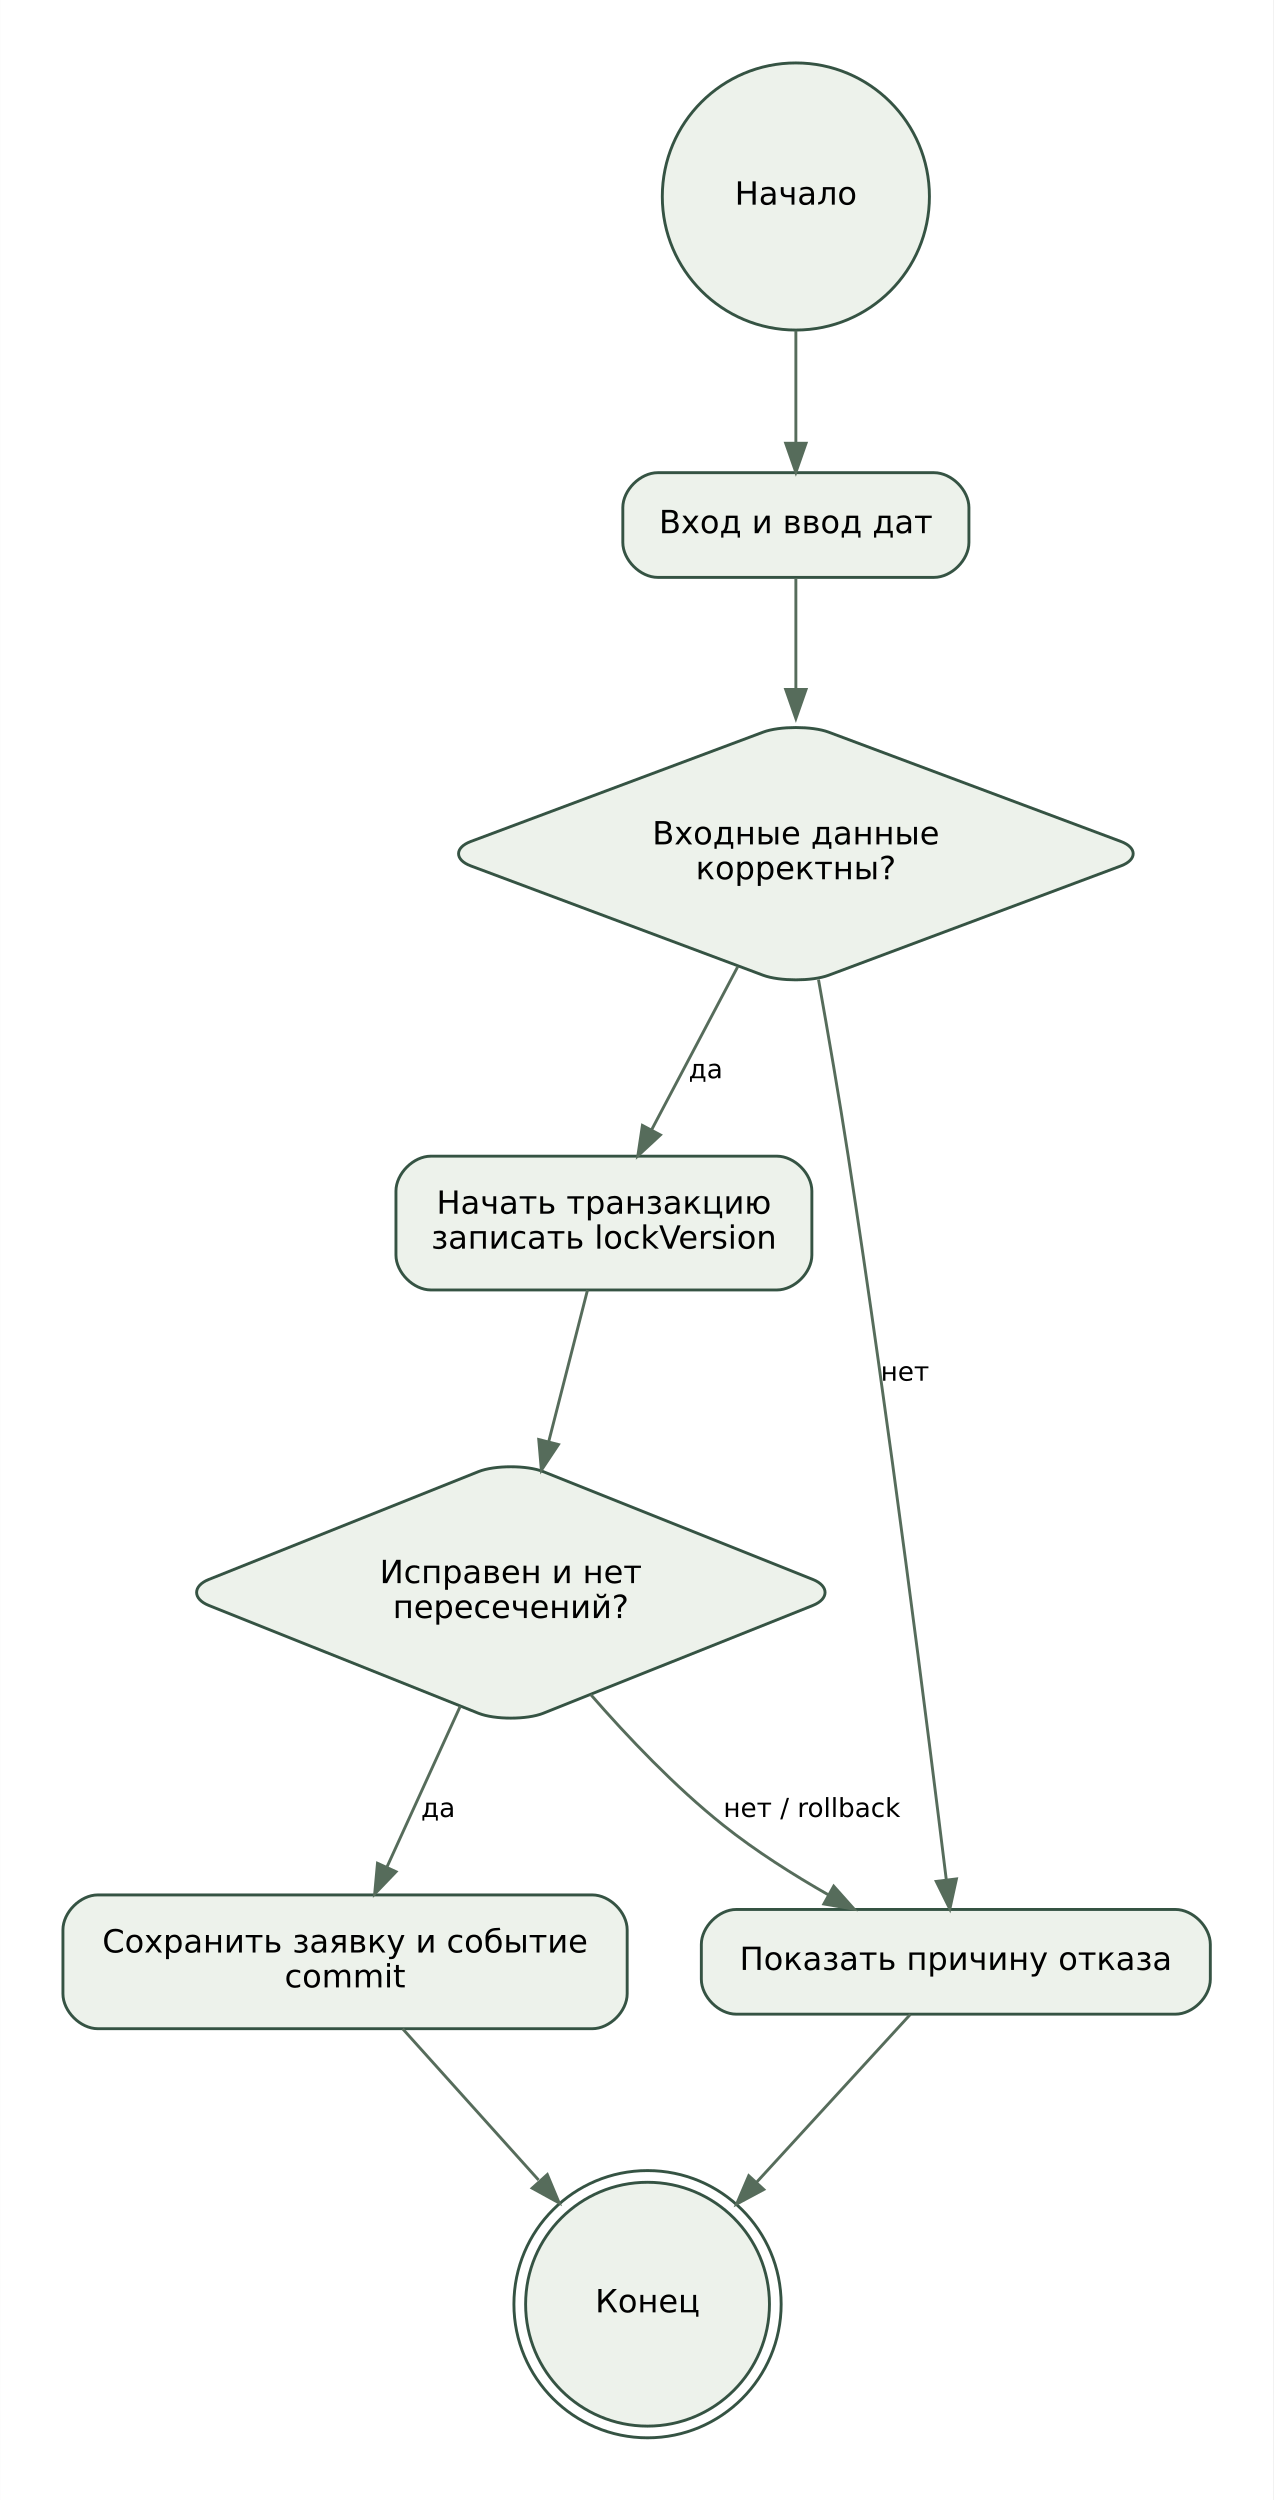
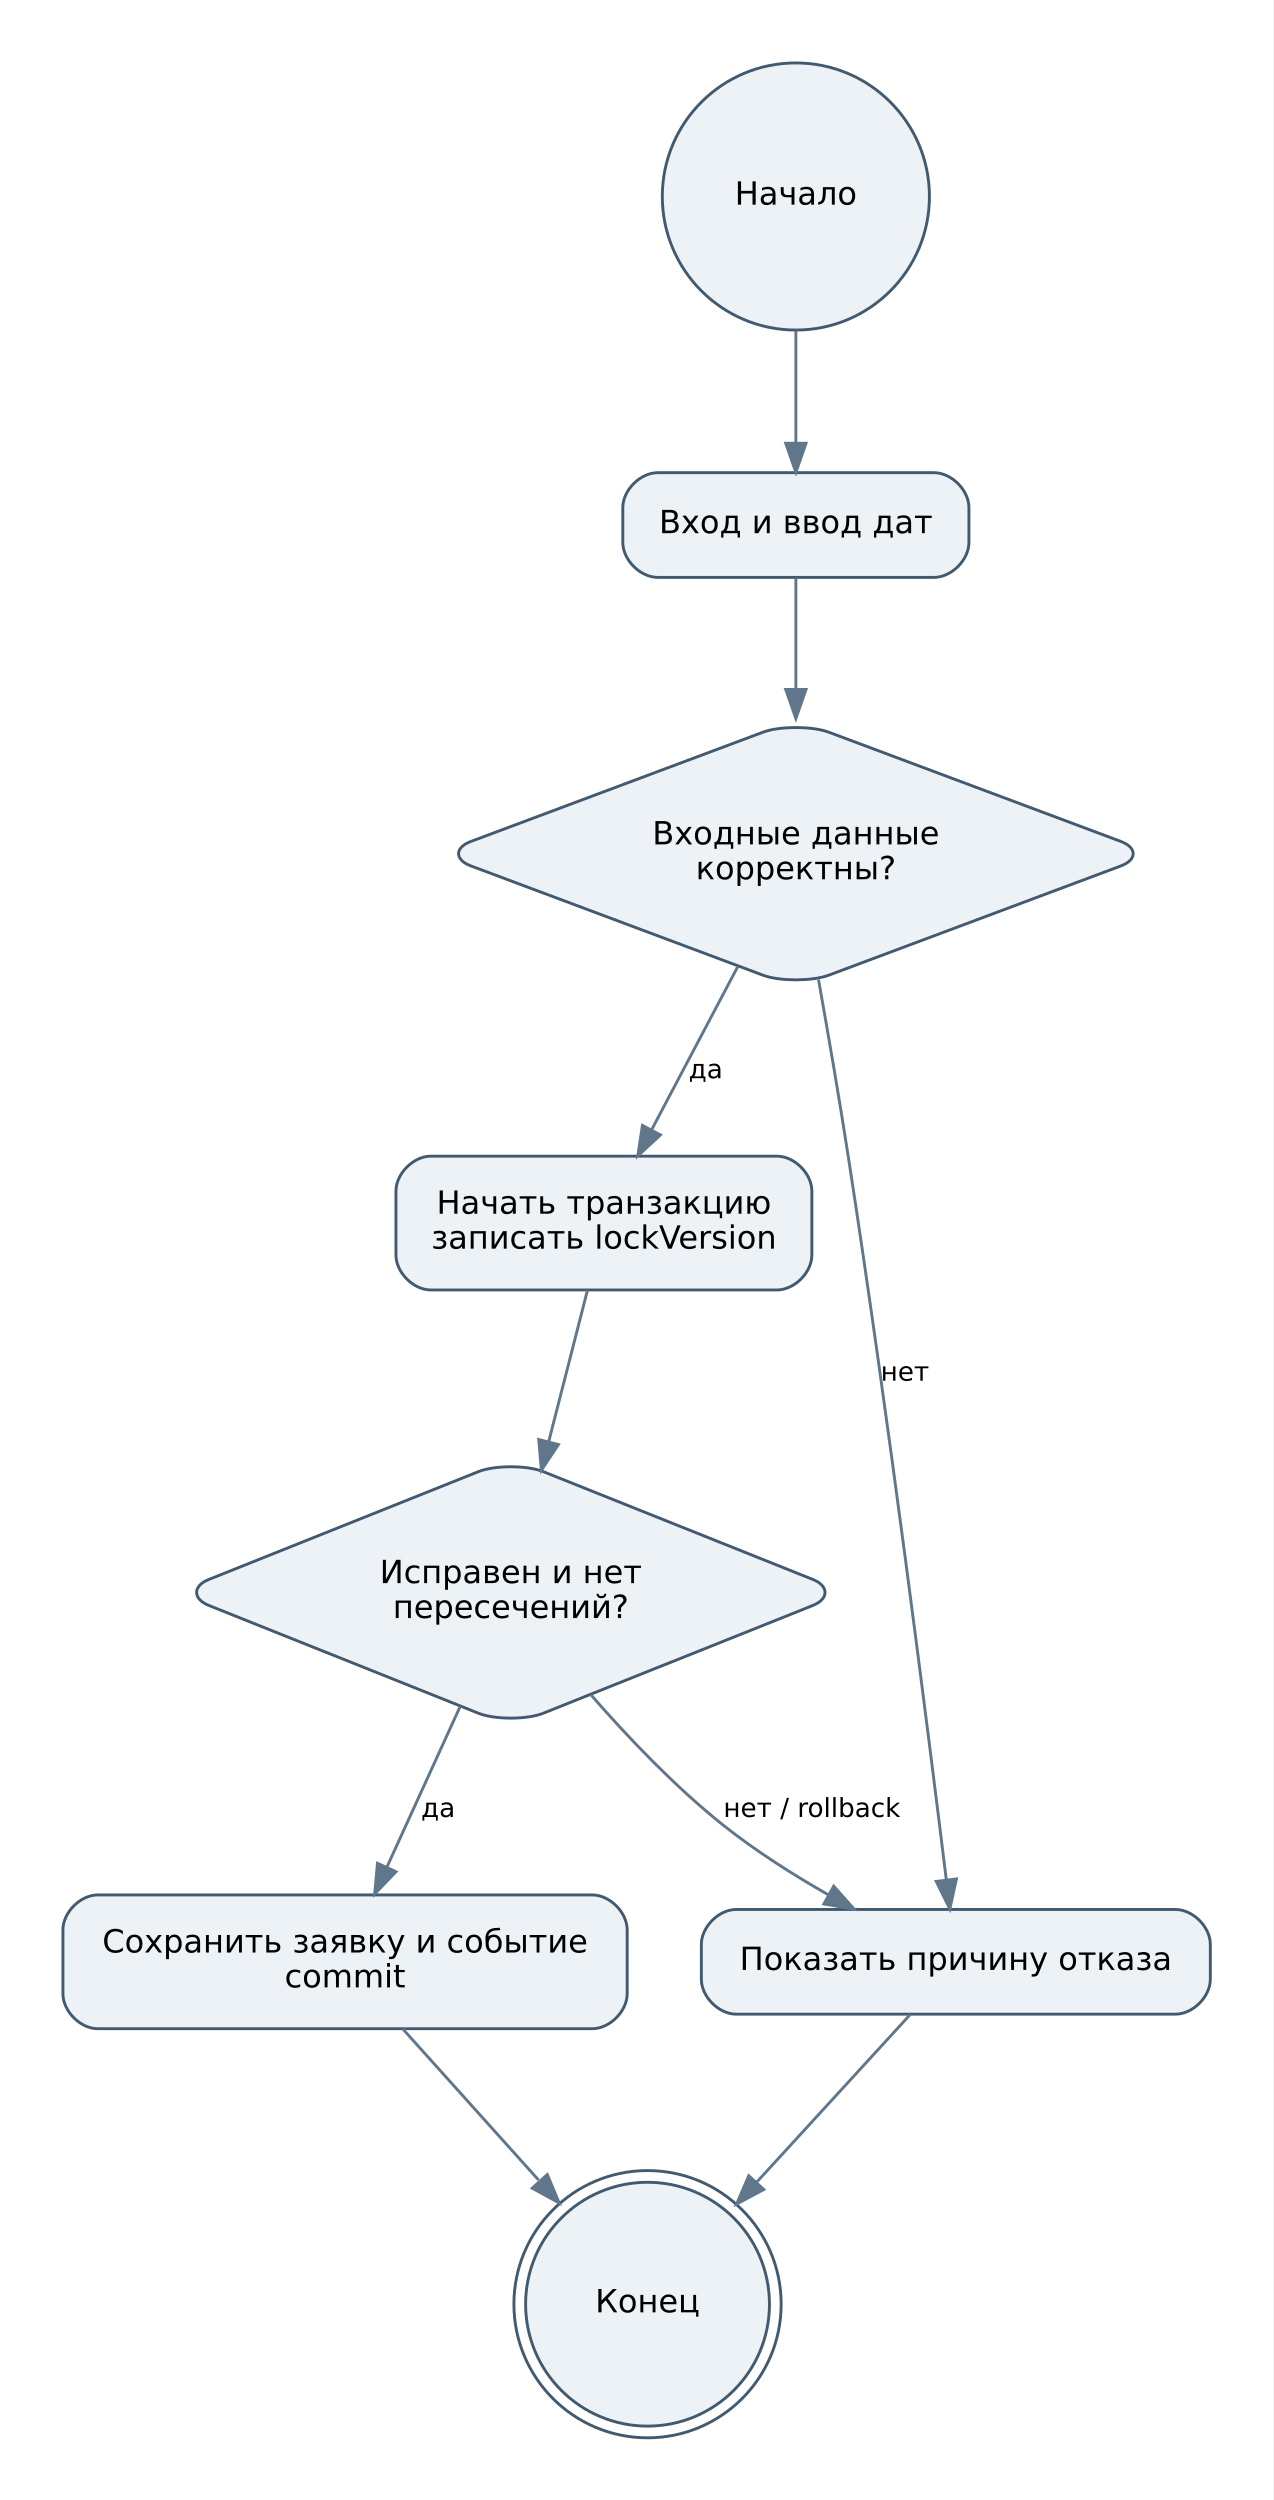
<svg xmlns="http://www.w3.org/2000/svg" width="438pt" height="860pt" viewBox="0.00 0.00 437.70 859.56">
  <g id="graph0" class="graph" transform="scale(1 1) rotate(0) translate(21.6 837.96)">
    <polygon fill="white" stroke="transparent" points="-21.6,21.6 -21.6,-837.96 416.1,-837.96 416.1,21.6 -21.6,21.6" />
    <g id="node1" class="node">
-       <ellipse fill="#edf2eb" stroke="#355343" cx="252" cy="-770.4" rx="45.92" ry="45.92" />
+       <ellipse fill="#edf2f7" stroke="#425a70" cx="252" cy="-770.4" rx="45.92" ry="45.92" />
      <text text-anchor="middle" x="252" y="-767.6" font-family="DejaVu Sans" font-size="11.00">Начало</text>
    </g>
    <g id="node2" class="node">
-       <path fill="#edf2eb" stroke="#355343" d="M299.5,-675.44C299.5,-675.44 204.5,-675.44 204.5,-675.44 198.5,-675.44 192.5,-669.44 192.5,-663.44 192.5,-663.44 192.5,-651.44 192.5,-651.44 192.5,-645.44 198.5,-639.44 204.5,-639.44 204.5,-639.44 299.5,-639.44 299.5,-639.44 305.5,-639.44 311.5,-645.44 311.5,-651.44 311.5,-651.44 311.5,-663.44 311.5,-663.44 311.5,-669.44 305.5,-675.44 299.5,-675.44" />
+       <path fill="#edf2f7" stroke="#425a70" d="M299.5,-675.44C299.5,-675.44 204.5,-675.44 204.5,-675.44 198.5,-675.44 192.5,-669.44 192.5,-663.44 192.5,-663.44 192.5,-651.44 192.5,-651.44 192.5,-645.44 198.5,-639.44 204.5,-639.44 204.5,-639.44 299.5,-639.44 299.5,-639.44 305.5,-639.44 311.5,-645.44 311.5,-651.44 311.5,-651.44 311.5,-663.44 311.5,-663.44 311.5,-669.44 305.5,-675.44 299.5,-675.44" />
      <text text-anchor="middle" x="252" y="-654.64" font-family="DejaVu Sans" font-size="11.00">Вход и ввод дат</text>
    </g>
    <g id="edge1" class="edge">
-       <path fill="none" stroke="#566c5b" d="M252,-724.27C252,-711.26 252,-697.47 252,-685.89" />
-       <polygon fill="#566c5b" stroke="#566c5b" points="255.5,-685.56 252,-675.56 248.5,-685.56 255.5,-685.56" />
+       <path fill="none" stroke="#60768a" d="M252,-724.27C252,-711.26 252,-697.47 252,-685.89" />
+       <polygon fill="#60768a" stroke="#60768a" points="255.5,-685.56 252,-675.56 248.5,-685.56 255.5,-685.56" />
    </g>
    <g id="node3" class="node">
-       <path fill="#edf2eb" stroke="#355343" d="M240.76,-586.24C240.76,-586.24 140.24,-548.64 140.24,-548.64 134.62,-546.54 134.62,-542.34 140.24,-540.24 140.24,-540.24 240.76,-502.64 240.76,-502.64 246.38,-500.54 257.62,-500.54 263.24,-502.64 263.24,-502.64 363.76,-540.24 363.76,-540.24 369.38,-542.34 369.38,-546.54 363.76,-548.64 363.76,-548.64 263.24,-586.24 263.24,-586.24 257.62,-588.34 246.38,-588.34 240.76,-586.24" />
+       <path fill="#edf2f7" stroke="#425a70" d="M240.76,-586.24C240.76,-586.24 140.24,-548.64 140.24,-548.64 134.62,-546.54 134.62,-542.34 140.24,-540.24 140.24,-540.24 240.76,-502.64 240.76,-502.64 246.38,-500.54 257.62,-500.54 263.24,-502.64 263.24,-502.64 363.76,-540.24 363.76,-540.24 369.38,-542.34 369.38,-546.54 363.76,-548.64 363.76,-548.64 263.24,-586.24 263.24,-586.24 257.62,-588.34 246.38,-588.34 240.76,-586.24" />
      <text text-anchor="middle" x="252" y="-547.64" font-family="DejaVu Sans" font-size="11.00">Входные данные</text>
      <text text-anchor="middle" x="252" y="-535.64" font-family="DejaVu Sans" font-size="11.00">корректны?</text>
    </g>
    <g id="edge2" class="edge">
-       <path fill="none" stroke="#566c5b" d="M252,-639.09C252,-628.69 252,-614.83 252,-600.96" />
-       <polygon fill="#566c5b" stroke="#566c5b" points="255.5,-600.91 252,-590.91 248.5,-600.91 255.5,-600.91" />
+       <path fill="none" stroke="#60768a" d="M252,-639.09C252,-628.69 252,-614.83 252,-600.96" />
+       <polygon fill="#60768a" stroke="#60768a" points="255.5,-600.91 252,-590.91 248.5,-600.91 255.5,-600.91" />
    </g>
    <g id="node4" class="node">
-       <path fill="#edf2eb" stroke="#355343" d="M245.5,-440.44C245.5,-440.44 126.5,-440.44 126.5,-440.44 120.5,-440.44 114.5,-434.44 114.5,-428.44 114.5,-428.44 114.5,-406.44 114.5,-406.44 114.5,-400.44 120.5,-394.44 126.5,-394.44 126.5,-394.44 245.5,-394.44 245.5,-394.44 251.5,-394.44 257.5,-400.44 257.5,-406.44 257.5,-406.44 257.5,-428.44 257.5,-428.44 257.5,-434.44 251.5,-440.44 245.5,-440.44" />
+       <path fill="#edf2f7" stroke="#425a70" d="M245.5,-440.44C245.5,-440.44 126.5,-440.44 126.5,-440.44 120.5,-440.44 114.5,-434.44 114.5,-428.44 114.5,-428.44 114.5,-406.44 114.5,-406.44 114.5,-400.44 120.5,-394.44 126.5,-394.44 126.5,-394.44 245.5,-394.44 245.5,-394.44 251.5,-394.44 257.5,-400.44 257.5,-406.44 257.5,-406.44 257.5,-428.44 257.5,-428.44 257.5,-434.44 251.5,-440.44 245.5,-440.44" />
      <text text-anchor="middle" x="186" y="-420.64" font-family="DejaVu Sans" font-size="11.00">Начать транзакцию</text>
      <text text-anchor="middle" x="186" y="-408.64" font-family="DejaVu Sans" font-size="11.00">записать lockVersion</text>
    </g>
    <g id="edge3" class="edge">
-       <path fill="none" stroke="#566c5b" d="M232.02,-505.6C222.54,-487.65 211.36,-466.47 202.39,-449.49" />
-       <polygon fill="#566c5b" stroke="#566c5b" points="205.43,-447.74 197.66,-440.53 199.24,-451.01 205.43,-447.74" />
+       <path fill="none" stroke="#60768a" d="M232.02,-505.6C222.54,-487.65 211.36,-466.47 202.39,-449.49" />
+       <polygon fill="#60768a" stroke="#60768a" points="205.43,-447.74 197.66,-440.53 199.24,-451.01 205.43,-447.74" />
      <text text-anchor="middle" x="221" y="-467.24" font-family="DejaVu Sans" font-size="9.00">да</text>
    </g>
    <g id="node7" class="node">
-       <path fill="#edf2eb" stroke="#355343" d="M382.5,-181.44C382.5,-181.44 231.5,-181.44 231.5,-181.44 225.5,-181.44 219.5,-175.44 219.5,-169.44 219.5,-169.44 219.5,-157.44 219.5,-157.44 219.5,-151.44 225.5,-145.44 231.5,-145.44 231.5,-145.44 382.5,-145.44 382.5,-145.44 388.5,-145.44 394.5,-151.44 394.5,-157.44 394.5,-157.44 394.5,-169.44 394.5,-169.44 394.5,-175.44 388.5,-181.44 382.5,-181.44" />
+       <path fill="#edf2f7" stroke="#425a70" d="M382.5,-181.44C382.5,-181.44 231.5,-181.44 231.5,-181.44 225.5,-181.44 219.5,-175.44 219.5,-169.44 219.5,-169.44 219.5,-157.44 219.5,-157.44 219.5,-151.44 225.5,-145.44 231.5,-145.44 231.5,-145.44 382.5,-145.44 382.5,-145.44 388.5,-145.44 394.5,-151.44 394.5,-157.44 394.5,-157.44 394.5,-169.44 394.5,-169.44 394.5,-175.44 388.5,-181.44 382.5,-181.44" />
      <text text-anchor="middle" x="307" y="-160.64" font-family="DejaVu Sans" font-size="11.00">Показать причину отказа</text>
    </g>
    <g id="edge4" class="edge">
-       <path fill="none" stroke="#566c5b" d="M259.78,-501.16C263.1,-482.56 266.91,-460.44 270,-440.44 284.02,-349.6 297.62,-241.46 303.7,-191.82" />
-       <polygon fill="#566c5b" stroke="#566c5b" points="307.21,-191.94 304.94,-181.59 300.26,-191.09 307.21,-191.94" />
+       <path fill="none" stroke="#60768a" d="M259.78,-501.16C263.1,-482.56 266.91,-460.44 270,-440.44 284.02,-349.6 297.62,-241.46 303.7,-191.82" />
+       <polygon fill="#60768a" stroke="#60768a" points="307.21,-191.94 304.94,-181.59 300.26,-191.09 307.21,-191.94" />
      <text text-anchor="middle" x="289.5" y="-363.24" font-family="DejaVu Sans" font-size="9.00">нет</text>
    </g>
    <g id="node5" class="node">
-       <path fill="#edf2eb" stroke="#355343" d="M142.86,-331.98C142.86,-331.98 50.14,-294.9 50.14,-294.9 44.57,-292.67 44.57,-288.21 50.14,-285.98 50.14,-285.98 142.86,-248.9 142.86,-248.9 148.43,-246.67 159.57,-246.67 165.14,-248.9 165.14,-248.9 257.86,-285.98 257.86,-285.98 263.43,-288.21 263.43,-292.67 257.86,-294.9 257.86,-294.9 165.14,-331.98 165.14,-331.98 159.57,-334.21 148.43,-334.21 142.86,-331.98" />
+       <path fill="#edf2f7" stroke="#425a70" d="M142.86,-331.98C142.86,-331.98 50.14,-294.9 50.14,-294.9 44.57,-292.67 44.57,-288.21 50.14,-285.98 50.14,-285.98 142.86,-248.9 142.86,-248.9 148.43,-246.67 159.57,-246.67 165.14,-248.9 165.14,-248.9 257.86,-285.98 257.86,-285.98 263.43,-288.21 263.43,-292.67 257.86,-294.9 257.86,-294.9 165.14,-331.98 165.14,-331.98 159.57,-334.21 148.43,-334.21 142.86,-331.98" />
      <text text-anchor="middle" x="154" y="-293.64" font-family="DejaVu Sans" font-size="11.00">Исправен и нет</text>
      <text text-anchor="middle" x="154" y="-281.64" font-family="DejaVu Sans" font-size="11.00">пересечений?</text>
    </g>
    <g id="edge5" class="edge">
-       <path fill="none" stroke="#566c5b" d="M180.35,-394.38C176.66,-379.95 171.67,-360.48 167.04,-342.36" />
-       <polygon fill="#566c5b" stroke="#566c5b" points="170.37,-341.29 164.5,-332.47 163.59,-343.02 170.37,-341.29" />
+       <path fill="none" stroke="#60768a" d="M180.35,-394.38C176.66,-379.95 171.67,-360.48 167.04,-342.36" />
+       <polygon fill="#60768a" stroke="#60768a" points="170.37,-341.29 164.5,-332.47 163.59,-343.02 170.37,-341.29" />
    </g>
    <g id="node6" class="node">
-       <path fill="#edf2eb" stroke="#355343" d="M182,-186.44C182,-186.44 12,-186.44 12,-186.44 6,-186.44 0,-180.44 0,-174.44 0,-174.44 0,-152.44 0,-152.44 0,-146.44 6,-140.44 12,-140.44 12,-140.44 182,-140.44 182,-140.44 188,-140.44 194,-146.44 194,-152.44 194,-152.44 194,-174.44 194,-174.44 194,-180.44 188,-186.44 182,-186.44" />
+       <path fill="#edf2f7" stroke="#425a70" d="M182,-186.44C182,-186.44 12,-186.44 12,-186.44 6,-186.44 0,-180.44 0,-174.44 0,-174.44 0,-152.44 0,-152.44 0,-146.44 6,-140.44 12,-140.44 12,-140.44 182,-140.44 182,-140.44 188,-140.44 194,-146.44 194,-152.44 194,-152.44 194,-174.44 194,-174.44 194,-180.44 188,-186.44 182,-186.44" />
      <text text-anchor="middle" x="97" y="-166.64" font-family="DejaVu Sans" font-size="11.00">Сохранить заявку и событие</text>
      <text text-anchor="middle" x="97" y="-154.64" font-family="DejaVu Sans" font-size="11.00">commit</text>
    </g>
    <g id="edge6" class="edge">
-       <path fill="none" stroke="#566c5b" d="M136.59,-251.26C128.54,-233.61 119.1,-212.9 111.45,-196.14" />
-       <polygon fill="#566c5b" stroke="#566c5b" points="114.52,-194.42 107.18,-186.77 108.15,-197.32 114.52,-194.42" />
+       <path fill="none" stroke="#60768a" d="M136.59,-251.26C128.54,-233.61 119.1,-212.9 111.45,-196.14" />
+       <polygon fill="#60768a" stroke="#60768a" points="114.52,-194.42 107.18,-186.77 108.15,-197.32 114.52,-194.42" />
      <text text-anchor="middle" x="129" y="-213.24" font-family="DejaVu Sans" font-size="9.00">да</text>
    </g>
    <g id="edge7" class="edge">
-       <path fill="none" stroke="#566c5b" d="M181.44,-255.35C194.35,-240.53 210.5,-223.6 227,-210.44 238.09,-201.6 251.07,-193.37 263.31,-186.39" />
-       <polygon fill="#566c5b" stroke="#566c5b" points="265.01,-189.45 272.06,-181.53 261.62,-183.33 265.01,-189.45" />
+       <path fill="none" stroke="#60768a" d="M181.44,-255.35C194.35,-240.53 210.5,-223.6 227,-210.44 238.09,-201.6 251.07,-193.37 263.31,-186.39" />
+       <polygon fill="#60768a" stroke="#60768a" points="265.01,-189.45 272.06,-181.53 261.62,-183.33 265.01,-189.45" />
      <text text-anchor="middle" x="257.5" y="-213.24" font-family="DejaVu Sans" font-size="9.00">нет / rollback</text>
    </g>
    <g id="node8" class="node">
-       <ellipse fill="#edf2eb" stroke="#355343" cx="201" cy="-45.72" rx="41.92" ry="41.92" />
-       <ellipse fill="none" stroke="#355343" cx="201" cy="-45.72" rx="45.94" ry="45.94" />
+       <ellipse fill="#edf2f7" stroke="#425a70" cx="201" cy="-45.72" rx="41.92" ry="41.92" />
+       <ellipse fill="none" stroke="#425a70" cx="201" cy="-45.72" rx="45.94" ry="45.94" />
      <text text-anchor="middle" x="201" y="-42.92" font-family="DejaVu Sans" font-size="11.00">Конец</text>
    </g>
    <g id="edge8" class="edge">
-       <path fill="none" stroke="#566c5b" d="M116.81,-140.4C129.99,-125.73 147.73,-105.99 163.53,-88.42" />
-       <polygon fill="#566c5b" stroke="#566c5b" points="166.54,-90.3 170.62,-80.52 161.34,-85.62 166.54,-90.3" />
+       <path fill="none" stroke="#60768a" d="M116.81,-140.4C129.99,-125.73 147.73,-105.99 163.53,-88.42" />
+       <polygon fill="#60768a" stroke="#60768a" points="166.54,-90.3 170.62,-80.52 161.34,-85.62 166.54,-90.3" />
    </g>
    <g id="edge9" class="edge">
-       <path fill="none" stroke="#566c5b" d="M291.36,-145.36C277.47,-130.2 256.61,-107.43 238.44,-87.59" />
-       <polygon fill="#566c5b" stroke="#566c5b" points="240.96,-85.16 231.62,-80.15 235.8,-89.89 240.96,-85.16" />
+       <path fill="none" stroke="#60768a" d="M291.36,-145.36C277.47,-130.2 256.61,-107.43 238.44,-87.59" />
+       <polygon fill="#60768a" stroke="#60768a" points="240.96,-85.16 231.62,-80.15 235.8,-89.89 240.96,-85.16" />
    </g>
  </g>
</svg>
